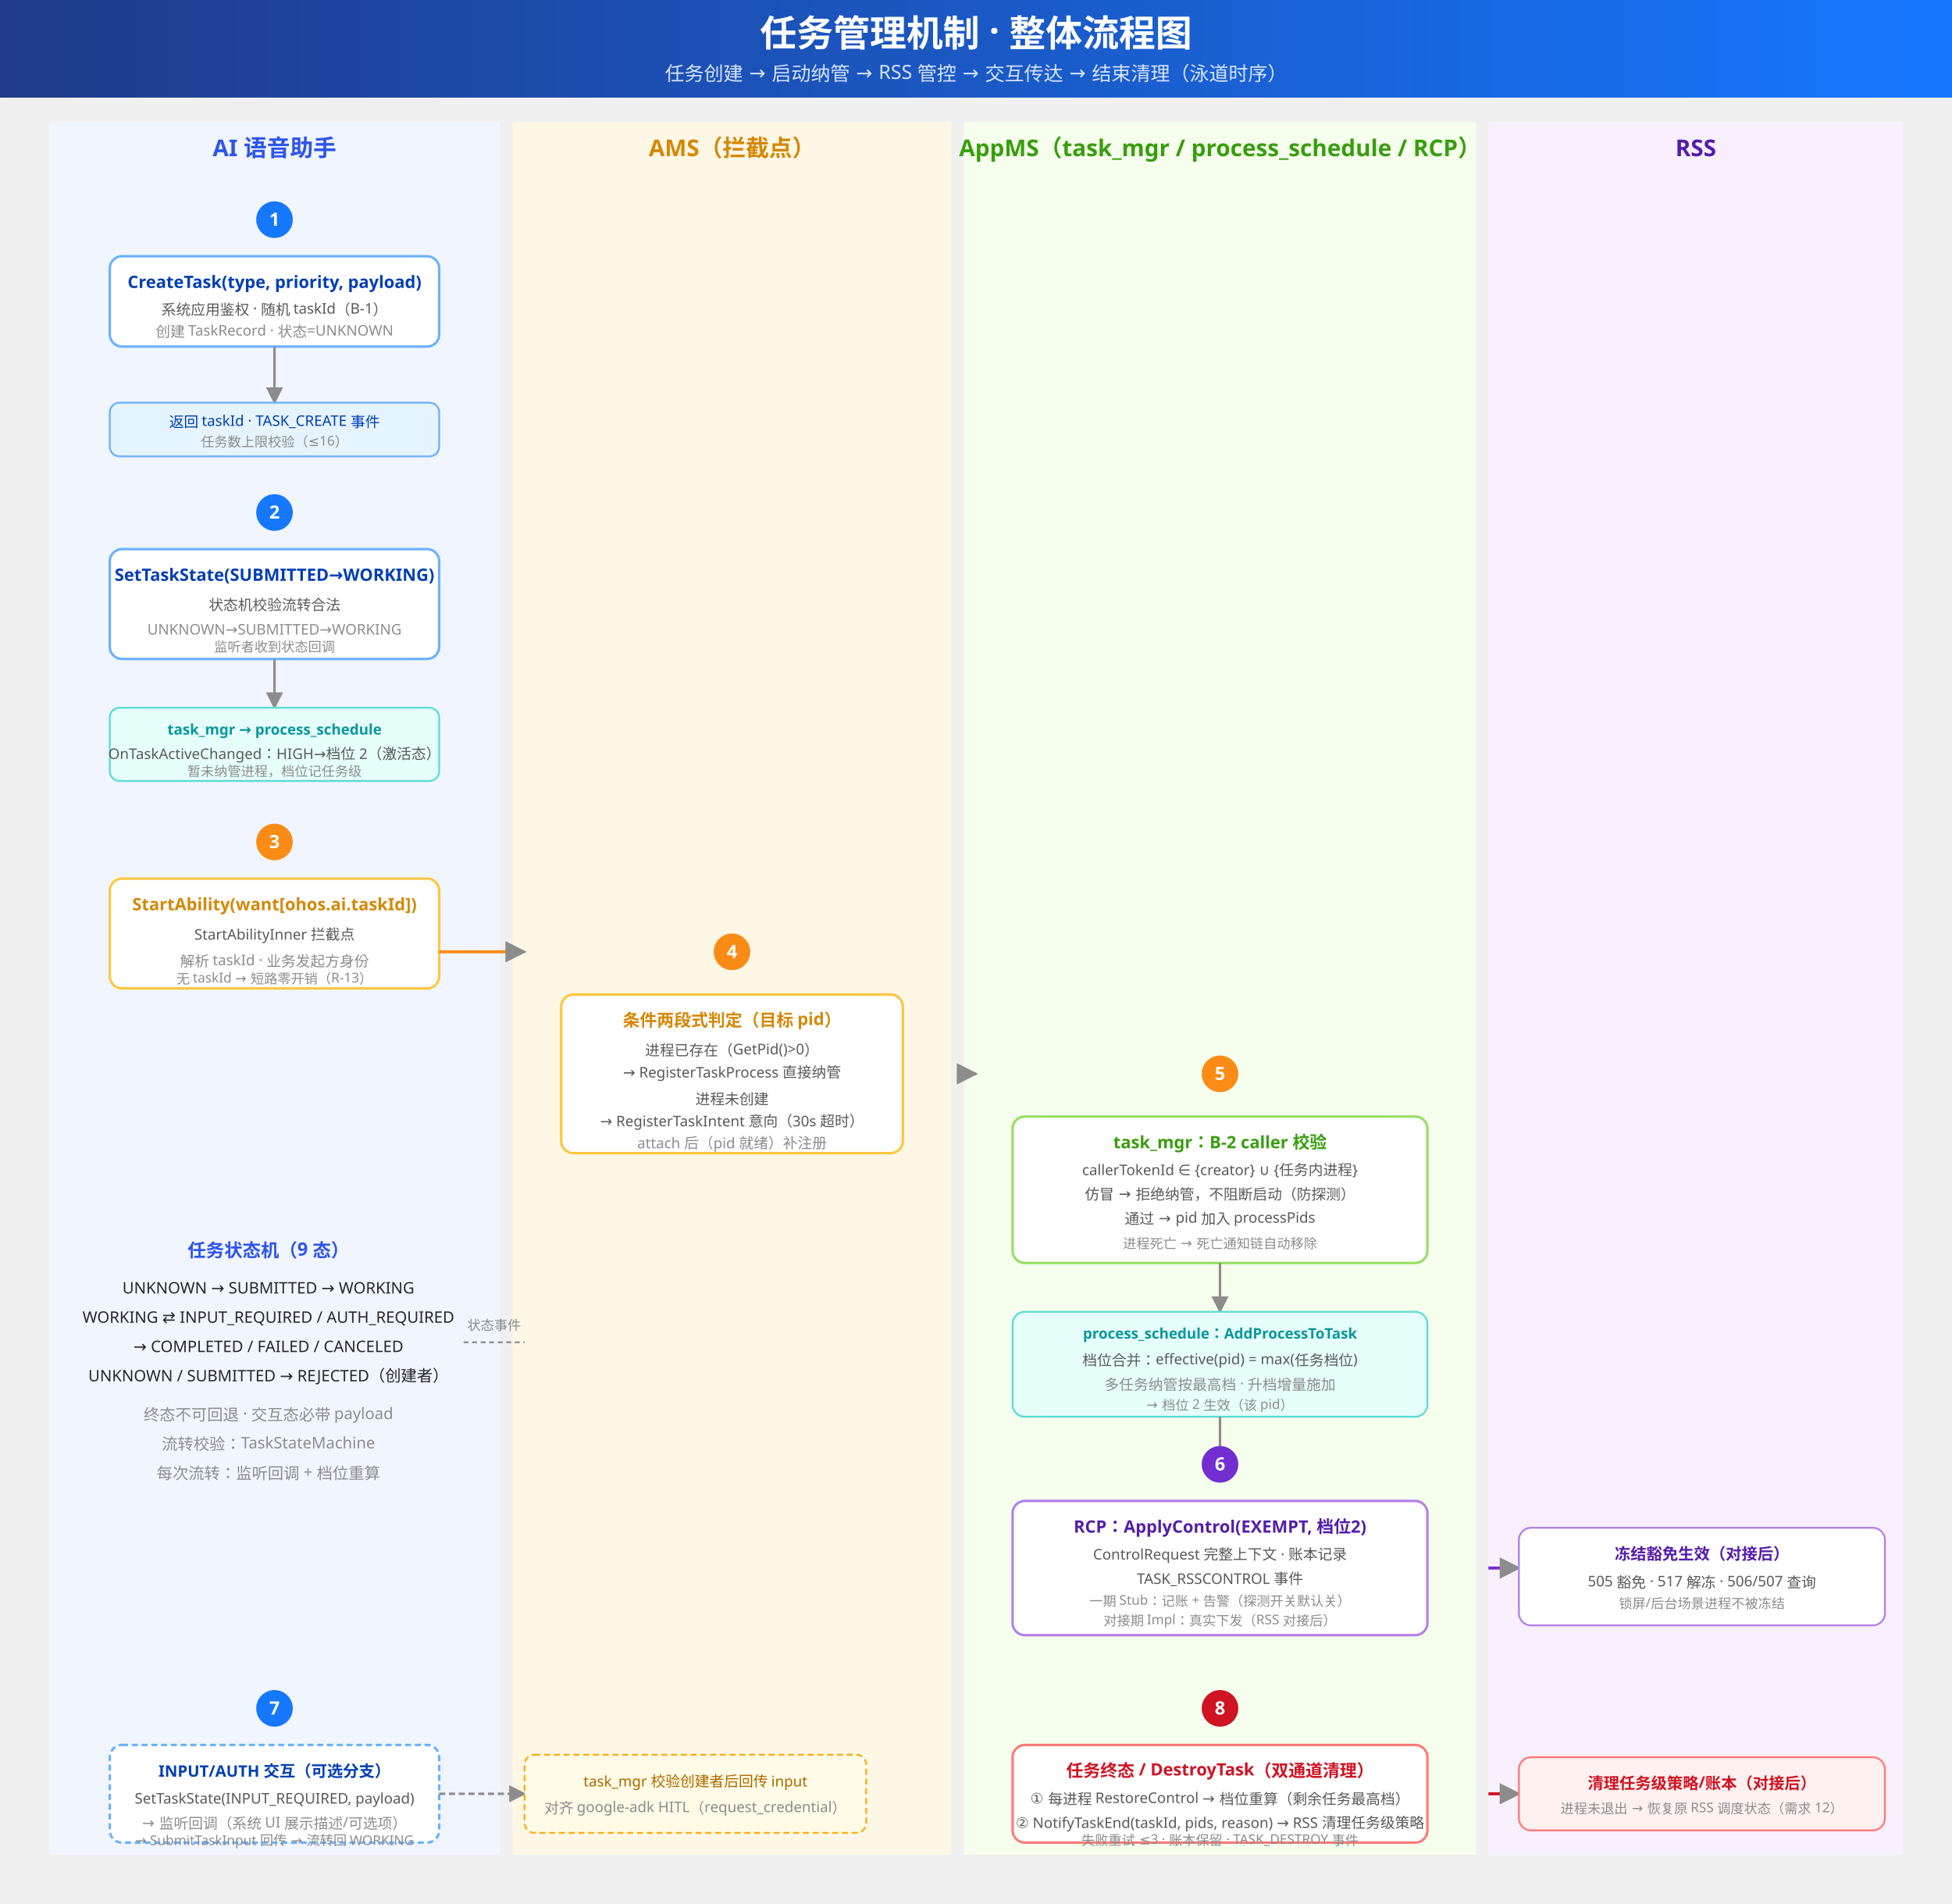
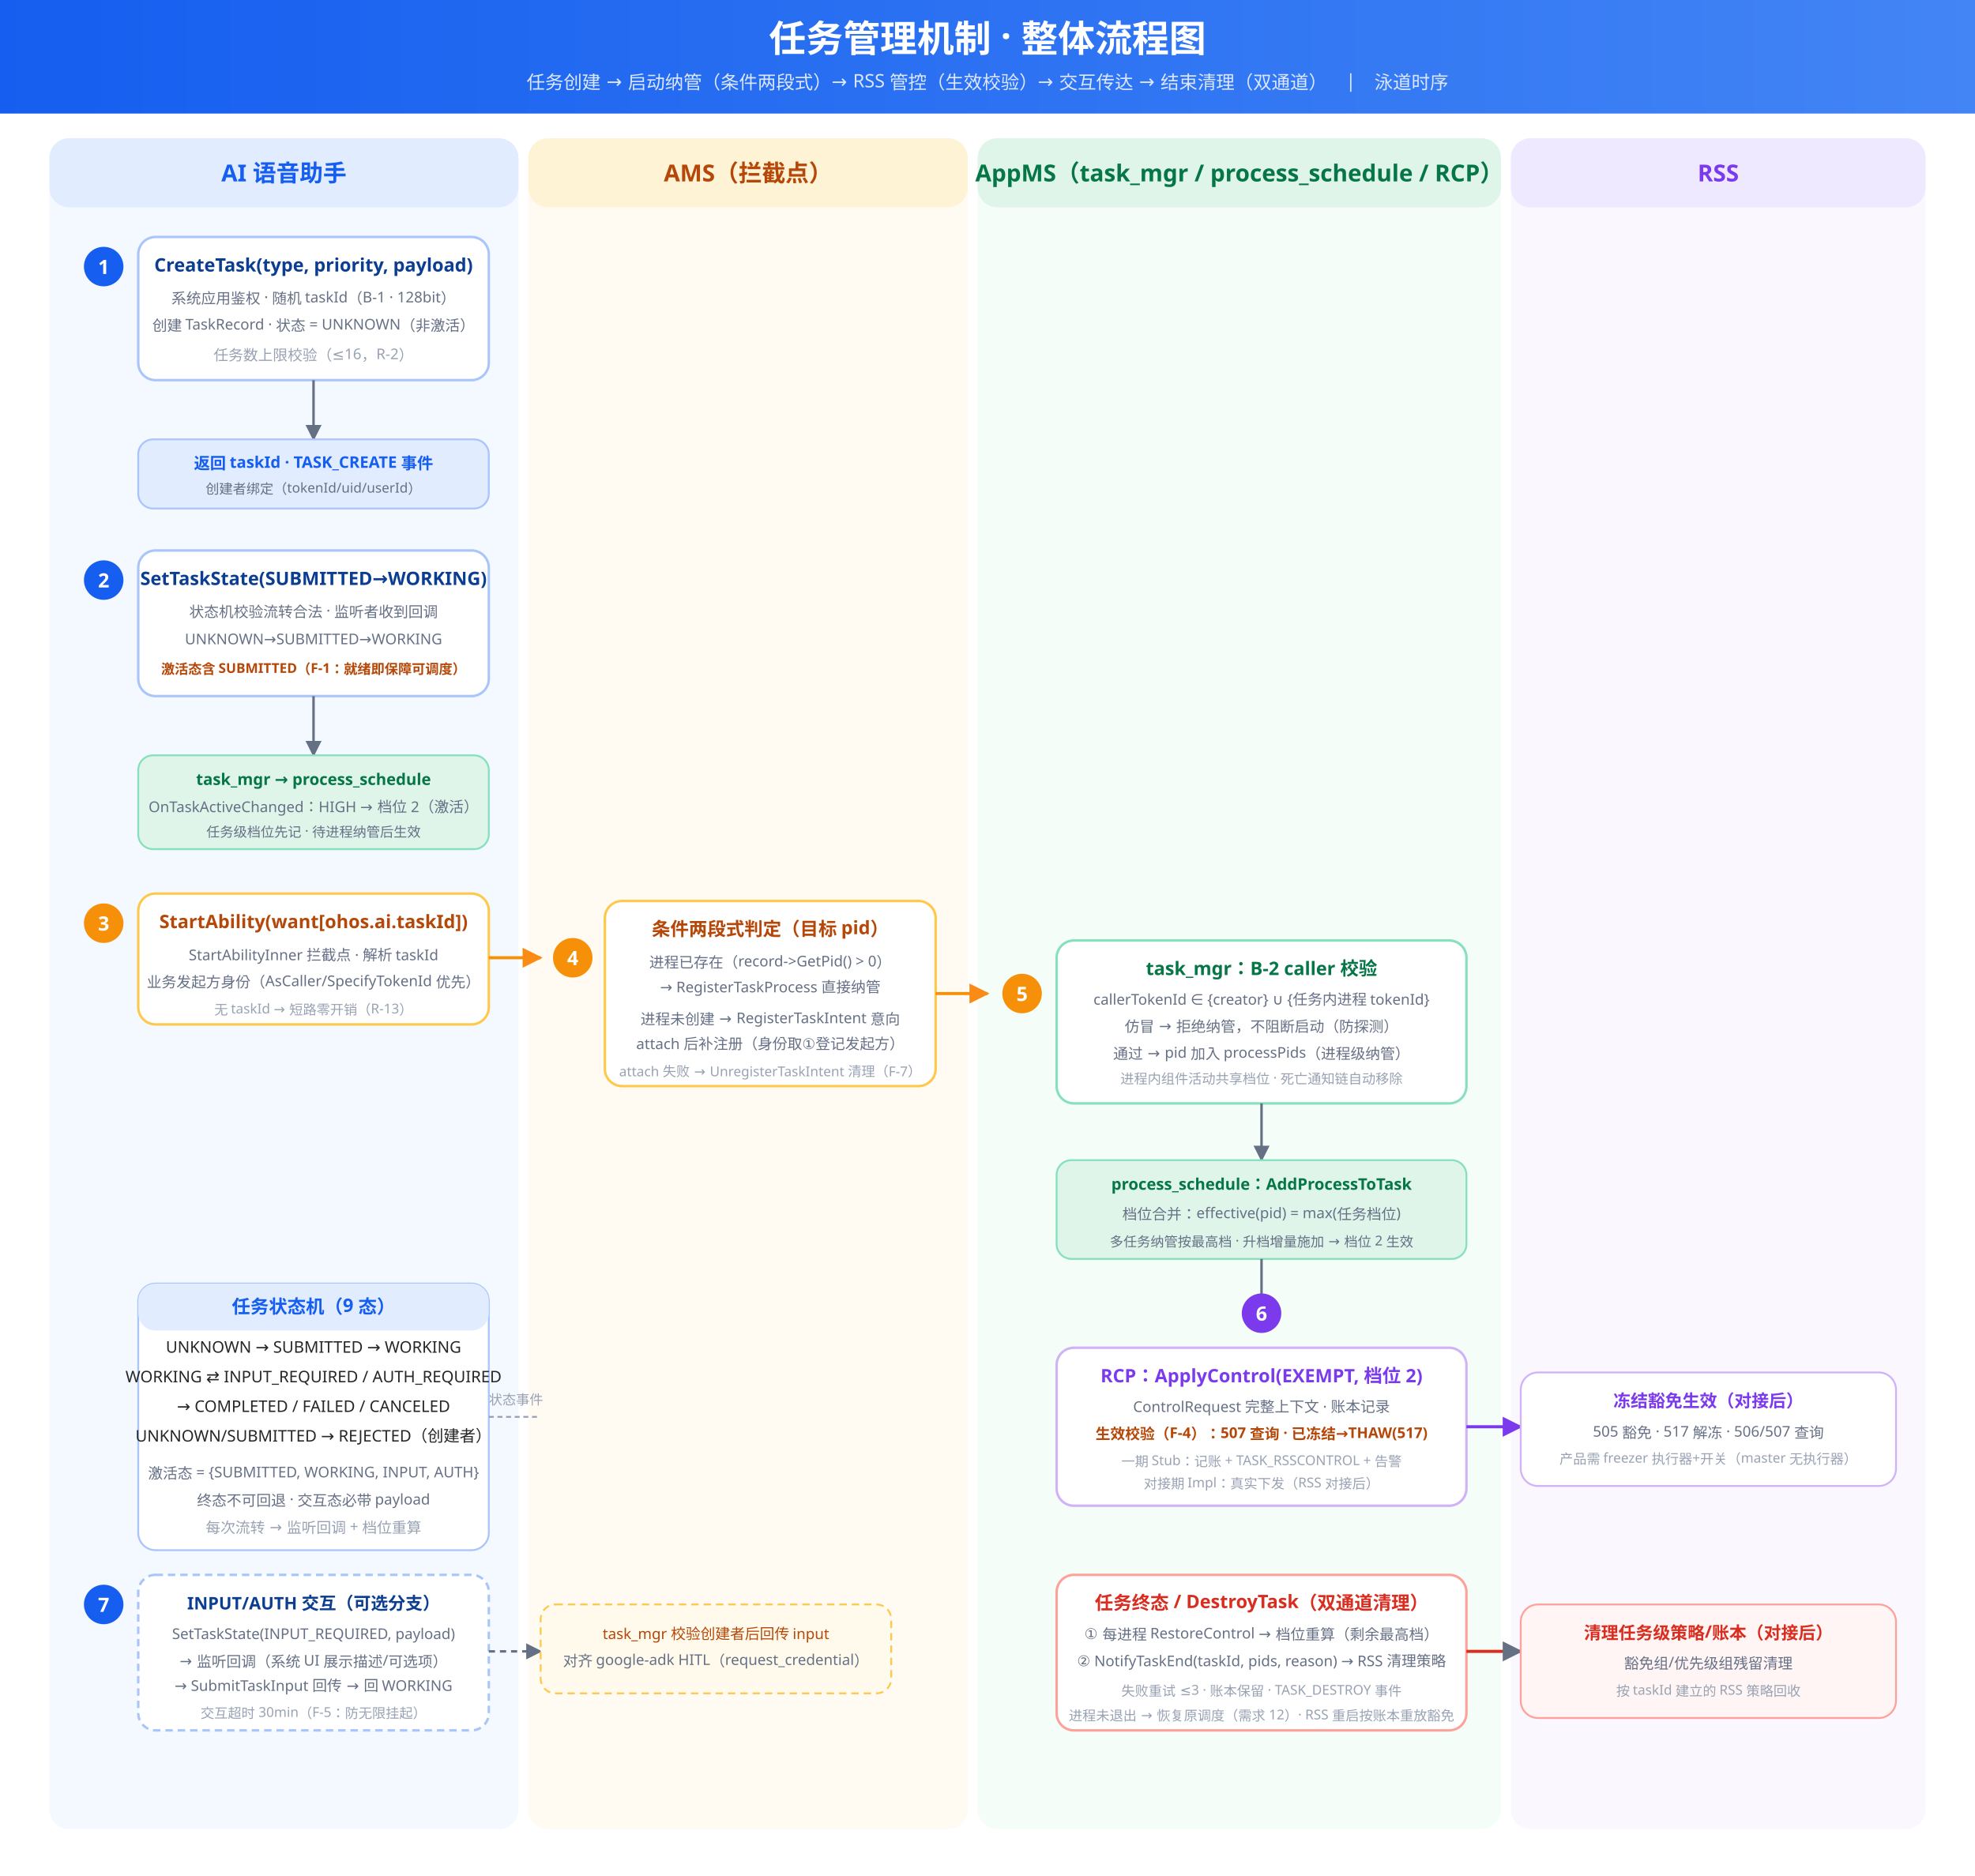
- <svg xmlns="http://www.w3.org/2000/svg" viewBox="0 0 1600 1560" font-family="'PingFang SC','Microsoft YaHei','Noto Sans SC',sans-serif">
+ <svg xmlns="http://www.w3.org/2000/svg" viewBox="0 0 1600 1520" font-family="'PingFang SC','Microsoft YaHei','Noto Sans SC',sans-serif">
  <defs>
-     <marker id="ar" viewBox="0 0 10 10" refX="9" refY="5" markerWidth="7" markerHeight="7" orient="auto-start-reverse">
-       <path d="M 0 0 L 10 5 L 0 10 z" fill="#8c8c8c" />
+     <marker id="ar" viewBox="0 0 10 10" refX="9" refY="5" markerWidth="6.5" markerHeight="6.5" orient="auto-start-reverse">
+       <path d="M0 0 L10 5 L0 10 z" fill="#667085" />
    </marker>
-     <marker id="arB" viewBox="0 0 10 10" refX="9" refY="5" markerWidth="7" markerHeight="7" orient="auto-start-reverse">
-       <path d="M 0 0 L 10 5 L 0 10 z" fill="#1677ff" />
+     <marker id="arB" viewBox="0 0 10 10" refX="9" refY="5" markerWidth="6.5" markerHeight="6.5" orient="auto-start-reverse">
+       <path d="M0 0 L10 5 L0 10 z" fill="#1677ff" />
+     </marker>
+     <marker id="arO" viewBox="0 0 10 10" refX="9" refY="5" markerWidth="6.5" markerHeight="6.5" orient="auto-start-reverse">
+       <path d="M0 0 L10 5 L0 10 z" fill="#fa8c16" />
+     </marker>
+     <marker id="arG" viewBox="0 0 10 10" refX="9" refY="5" markerWidth="6.5" markerHeight="6.5" orient="auto-start-reverse">
+       <path d="M0 0 L10 5 L0 10 z" fill="#12b76a" />
+     </marker>
+     <marker id="arP" viewBox="0 0 10 10" refX="9" refY="5" markerWidth="6.5" markerHeight="6.5" orient="auto-start-reverse">
+       <path d="M0 0 L10 5 L0 10 z" fill="#7c3aed" />
    </marker>
    <linearGradient id="hg" x1="0" y1="0" x2="1" y2="0">
-       <stop offset="0%" stop-color="#1f3a8a" />
-       <stop offset="100%" stop-color="#1677ff" />
+       <stop offset="0%" stop-color="#155eef" />
+       <stop offset="100%" stop-color="#4385f5" />
    </linearGradient>
  </defs>
-   <rect x="0" y="0" width="1600" height="80" fill="url(#hg)" />
-   <text x="800" y="38" font-size="30" font-weight="bold" fill="#fff" text-anchor="middle">任务管理机制 · 整体流程图</text>
-   <text x="800" y="66" font-size="16" fill="#d6e4ff" text-anchor="middle">任务创建 → 启动纳管 → RSS 管控 → 交互传达 → 结束清理（泳道时序）</text>
-   <rect x="40" y="100" width="370" height="1420" fill="#f0f5ff" />
-   <rect x="420" y="100" width="360" height="1420" fill="#fff7e6" />
-   <rect x="790" y="100" width="420" height="1420" fill="#f6ffed" />
-   <rect x="1220" y="100" width="340" height="1420" fill="#f9f0ff" />
-   <text x="225" y="128" font-size="19" font-weight="bold" fill="#2f54eb" text-anchor="middle">AI 语音助手</text>
-   <text x="600" y="128" font-size="19" font-weight="bold" fill="#d48806" text-anchor="middle">AMS（拦截点）</text>
-   <text x="1000" y="128" font-size="19" font-weight="bold" fill="#389e0d" text-anchor="middle">AppMS（task_mgr / process_schedule / RCP）</text>
-   <text x="1390" y="128" font-size="19" font-weight="bold" fill="#531dab" text-anchor="middle">RSS</text>
-   <circle cx="225" cy="180" r="15" fill="#1677ff" />
-   <text x="225" y="185" font-size="15" font-weight="bold" fill="#fff" text-anchor="middle">1</text>
-   <rect x="90" y="210" width="270" height="74" rx="10" fill="#fff" stroke="#69b1ff" stroke-width="2" />
-   <text x="225" y="236" font-size="14" font-weight="bold" fill="#003eb3" text-anchor="middle">CreateTask(type, priority, payload)</text>
-   <text x="225" y="258" font-size="12" fill="#595959" text-anchor="middle">系统应用鉴权 · 随机 taskId（B-1）</text>
-   <text x="225" y="276" font-size="12" fill="#8c8c8c" text-anchor="middle">创建 TaskRecord · 状态=UNKNOWN</text>
-   <line x1="225" y1="284" x2="225" y2="330" stroke="#8c8c8c" stroke-width="2" marker-end="url(#ar)" />
-   <rect x="90" y="330" width="270" height="44" rx="8" fill="#e6f4ff" stroke="#69b1ff" stroke-width="1.5" />
-   <text x="225" y="350" font-size="12" fill="#003eb3" text-anchor="middle">返回 taskId · TASK_CREATE 事件</text>
-   <text x="225" y="366" font-size="11" fill="#8c8c8c" text-anchor="middle">任务数上限校验（≤16）</text>
-   <circle cx="225" cy="420" r="15" fill="#1677ff" />
-   <text x="225" y="425" font-size="15" font-weight="bold" fill="#fff" text-anchor="middle">2</text>
-   <rect x="90" y="450" width="270" height="90" rx="10" fill="#fff" stroke="#69b1ff" stroke-width="2" />
-   <text x="225" y="476" font-size="14" font-weight="bold" fill="#003eb3" text-anchor="middle">SetTaskState(SUBMITTED→WORKING)</text>
-   <text x="225" y="500" font-size="12" fill="#595959" text-anchor="middle">状态机校验流转合法</text>
-   <text x="225" y="520" font-size="12" fill="#8c8c8c" text-anchor="middle">UNKNOWN→SUBMITTED→WORKING</text>
-   <text x="225" y="534" font-size="11" fill="#8c8c8c" text-anchor="middle">监听者收到状态回调</text>
-   <line x1="225" y1="540" x2="225" y2="580" stroke="#8c8c8c" stroke-width="2" marker-end="url(#ar)" />
-   <rect x="90" y="580" width="270" height="60" rx="8" fill="#e6fffb" stroke="#5cdbd3" stroke-width="1.5" />
-   <text x="225" y="602" font-size="12" font-weight="bold" fill="#08979c" text-anchor="middle">task_mgr → process_schedule</text>
-   <text x="225" y="622" font-size="12" fill="#595959" text-anchor="middle">OnTaskActiveChanged：HIGH→档位 2（激活态）</text>
-   <text x="225" y="636" font-size="11" fill="#8c8c8c" text-anchor="middle">暂未纳管进程，档位记任务级</text>
-   <circle cx="225" cy="690" r="15" fill="#fa8c16" />
-   <text x="225" y="695" font-size="15" font-weight="bold" fill="#fff" text-anchor="middle">3</text>
-   <rect x="90" y="720" width="270" height="90" rx="10" fill="#fff" stroke="#ffc53d" stroke-width="2" />
-   <text x="225" y="746" font-size="14" font-weight="bold" fill="#d48806" text-anchor="middle">StartAbility(want[ohos.ai.taskId])</text>
-   <text x="225" y="770" font-size="12" fill="#595959" text-anchor="middle">StartAbilityInner 拦截点</text>
-   <text x="225" y="792" font-size="12" fill="#8c8c8c" text-anchor="middle">解析 taskId · 业务发起方身份</text>
-   <text x="225" y="806" font-size="11" fill="#8c8c8c" text-anchor="middle">无 taskId → 短路零开销（R-13）</text>
-   <line x1="360" y1="780" x2="430" y2="780" stroke="#fa8c16" stroke-width="2.5" marker-end="url(#ar)" />
-   <circle cx="600" cy="780" r="15" fill="#fa8c16" />
-   <text x="600" y="785" font-size="15" font-weight="bold" fill="#fff" text-anchor="middle">4</text>
-   <rect x="460" y="815" width="280" height="130" rx="10" fill="#fff" stroke="#ffc53d" stroke-width="2" />
-   <text x="600" y="841" font-size="14" font-weight="bold" fill="#d48806" text-anchor="middle">条件两段式判定（目标 pid）</text>
-   <text x="600" y="865" font-size="12" fill="#595959" text-anchor="middle">进程已存在（GetPid()&gt;0）</text>
-   <text x="600" y="883" font-size="12" fill="#595959" text-anchor="middle">→ RegisterTaskProcess 直接纳管</text>
-   <text x="600" y="905" font-size="12" fill="#595959" text-anchor="middle">进程未创建</text>
-   <text x="600" y="923" font-size="12" fill="#595959" text-anchor="middle">→ RegisterTaskIntent 意向（30s 超时）</text>
-   <text x="600" y="941" font-size="12" fill="#8c8c8c" text-anchor="middle">attach 后（pid 就绪）补注册</text>
-   <line x1="790" y1="880" x2="800" y2="880" stroke="#fa8c16" stroke-width="2.5" marker-end="url(#ar)" />
-   <circle cx="1000" cy="880" r="15" fill="#fa8c16" />
-   <text x="1000" y="885" font-size="15" font-weight="bold" fill="#fff" text-anchor="middle">5</text>
-   <rect x="830" y="915" width="340" height="120" rx="10" fill="#fff" stroke="#95de64" stroke-width="2" />
-   <text x="1000" y="941" font-size="14" font-weight="bold" fill="#389e0d" text-anchor="middle">task_mgr：B-2 caller 校验</text>
-   <text x="1000" y="963" font-size="12" fill="#595959" text-anchor="middle">callerTokenId ∈ {creator} ∪ {任务内进程}</text>
-   <text x="1000" y="983" font-size="12" fill="#595959" text-anchor="middle">仿冒 → 拒绝纳管，不阻断启动（防探测）</text>
-   <text x="1000" y="1003" font-size="12" fill="#595959" text-anchor="middle">通过 → pid 加入 processPids</text>
-   <text x="1000" y="1023" font-size="11" fill="#8c8c8c" text-anchor="middle">进程死亡 → 死亡通知链自动移除</text>
-   <line x1="1000" y1="1035" x2="1000" y2="1075" stroke="#8c8c8c" stroke-width="2" marker-end="url(#ar)" />
-   <rect x="830" y="1075" width="340" height="86" rx="10" fill="#e6fffb" stroke="#5cdbd3" stroke-width="1.5" />
-   <text x="1000" y="1097" font-size="12" font-weight="bold" fill="#08979c" text-anchor="middle">process_schedule：AddProcessToTask</text>
-   <text x="1000" y="1119" font-size="12" fill="#595959" text-anchor="middle">档位合并：effective(pid) = max(任务档位)</text>
-   <text x="1000" y="1139" font-size="12" fill="#8c8c8c" text-anchor="middle">多任务纳管按最高档 · 升档增量施加</text>
-   <text x="1000" y="1155" font-size="11" fill="#8c8c8c" text-anchor="middle">→ 档位 2 生效（该 pid）</text>
-   <line x1="1000" y1="1161" x2="1000" y2="1200" stroke="#8c8c8c" stroke-width="2" marker-end="url(#ar)" />
-   <circle cx="1000" cy="1200" r="15" fill="#722ed1" />
-   <text x="1000" y="1205" font-size="15" font-weight="bold" fill="#fff" text-anchor="middle">6</text>
-   <rect x="830" y="1230" width="340" height="110" rx="10" fill="#fff" stroke="#b37feb" stroke-width="2" />
-   <text x="1000" y="1256" font-size="14" font-weight="bold" fill="#531dab" text-anchor="middle">RCP：ApplyControl(EXEMPT, 档位2)</text>
-   <text x="1000" y="1278" font-size="12" fill="#595959" text-anchor="middle">ControlRequest 完整上下文 · 账本记录</text>
-   <text x="1000" y="1298" font-size="12" fill="#595959" text-anchor="middle">TASK_RSSCONTROL 事件</text>
-   <text x="1000" y="1316" font-size="11" fill="#8c8c8c" text-anchor="middle">一期 Stub：记账 + 告警（探测开关默认关）</text>
-   <text x="1000" y="1332" font-size="11" fill="#8c8c8c" text-anchor="middle">对接期 Impl：真实下发（RSS 对接后）</text>
-   <line x1="1220" y1="1285" x2="1245" y2="1285" stroke="#722ed1" stroke-width="2.5" marker-end="url(#ar)" />
-   <rect x="1245" y="1252" width="300" height="80" rx="10" fill="#fff" stroke="#b37feb" stroke-width="1.5" />
-   <text x="1395" y="1278" font-size="13" font-weight="bold" fill="#531dab" text-anchor="middle">冻结豁免生效（对接后）</text>
-   <text x="1395" y="1300" font-size="12" fill="#595959" text-anchor="middle">505 豁免 · 517 解冻 · 506/507 查询</text>
-   <text x="1395" y="1318" font-size="11" fill="#8c8c8c" text-anchor="middle">锁屏/后台场景进程不被冻结</text>
-   <circle cx="225" cy="1400" r="15" fill="#1677ff" />
-   <text x="225" y="1405" font-size="15" font-weight="bold" fill="#fff" text-anchor="middle">7</text>
-   <rect x="90" y="1430" width="270" height="80" rx="10" fill="#fff" stroke="#69b1ff" stroke-width="2" stroke-dasharray="5 3" />
-   <text x="225" y="1456" font-size="13" font-weight="bold" fill="#003eb3" text-anchor="middle">INPUT/AUTH 交互（可选分支）</text>
-   <text x="225" y="1478" font-size="12" fill="#595959" text-anchor="middle">SetTaskState(INPUT_REQUIRED, payload)</text>
-   <text x="225" y="1498" font-size="12" fill="#8c8c8c" text-anchor="middle">→ 监听回调（系统 UI 展示描述/可选项）</text>
-   <text x="225" y="1512" font-size="11" fill="#8c8c8c" text-anchor="middle">→ SubmitTaskInput 回传 → 流转回 WORKING</text>
-   <line x1="360" y1="1470" x2="430" y2="1470" stroke="#8c8c8c" stroke-width="2" stroke-dasharray="5 3" marker-end="url(#ar)" />
-   <rect x="430" y="1438" width="280" height="64" rx="8" fill="#fffbe6" stroke="#faad14" stroke-width="1.5" stroke-dasharray="5 3" />
-   <text x="570" y="1464" font-size="12" fill="#ad6800" text-anchor="middle">task_mgr 校验创建者后回传 input</text>
-   <text x="570" y="1486" font-size="12" fill="#8c8c8c" text-anchor="middle">对齐 google-adk HITL（request_credential）</text>
-   <circle cx="1000" cy="1400" r="15" fill="#cf1322" />
-   <text x="1000" y="1405" font-size="15" font-weight="bold" fill="#fff" text-anchor="middle">8</text>
-   <rect x="830" y="1430" width="340" height="80" rx="10" fill="#fff" stroke="#ff7875" stroke-width="2" />
-   <text x="1000" y="1456" font-size="14" font-weight="bold" fill="#cf1322" text-anchor="middle">任务终态 / DestroyTask（双通道清理）</text>
-   <text x="1000" y="1478" font-size="12" fill="#595959" text-anchor="middle">① 每进程 RestoreControl → 档位重算（剩余任务最高档）</text>
-   <text x="1000" y="1498" font-size="12" fill="#595959" text-anchor="middle">② NotifyTaskEnd(taskId, pids, reason) → RSS 清理任务级策略</text>
-   <text x="1000" y="1512" font-size="11" fill="#8c8c8c" text-anchor="middle">失败重试 ≤3 · 账本保留 · TASK_DESTROY 事件</text>
-   <line x1="1220" y1="1470" x2="1245" y2="1470" stroke="#cf1322" stroke-width="2.5" marker-end="url(#ar)" />
-   <rect x="1245" y="1440" width="300" height="60" rx="10" fill="#fff1f0" stroke="#ff7875" stroke-width="1.5" />
-   <text x="1395" y="1466" font-size="13" font-weight="bold" fill="#cf1322" text-anchor="middle">清理任务级策略/账本（对接后）</text>
-   <text x="1395" y="1486" font-size="11" fill="#8c8c8c" text-anchor="middle">进程未退出 → 恢复原 RSS 调度状态（需求 12）</text>
-   <rect x="60" y="1000" width="320" height="240" rx="10" fill="#f0f5ff" />
-   <text x="220" y="1030" font-size="15" font-weight="bold" fill="#2f54eb" text-anchor="middle">任务状态机（9 态）</text>
-   <text x="220" y="1060" font-size="13" fill="#262626" text-anchor="middle">UNKNOWN → SUBMITTED → WORKING</text>
-   <text x="220" y="1084" font-size="13" fill="#262626" text-anchor="middle">WORKING ⇄ INPUT_REQUIRED / AUTH_REQUIRED</text>
-   <text x="220" y="1108" font-size="13" fill="#262626" text-anchor="middle">→ COMPLETED / FAILED / CANCELED</text>
-   <text x="220" y="1132" font-size="13" fill="#262626" text-anchor="middle">UNKNOWN / SUBMITTED → REJECTED（创建者）</text>
-   <text x="220" y="1164" font-size="13" fill="#8c8c8c" text-anchor="middle">终态不可回退 · 交互态必带 payload</text>
-   <text x="220" y="1188" font-size="13" fill="#8c8c8c" text-anchor="middle">流转校验：TaskStateMachine</text>
-   <text x="220" y="1212" font-size="13" fill="#8c8c8c" text-anchor="middle">每次流转：监听回调 + 档位重算</text>
-   <line x1="380" y1="1100" x2="430" y2="1100" stroke="#8c8c8c" stroke-width="1.5" stroke-dasharray="4 3" />
-   <text x="405" y="1090" font-size="11" fill="#8c8c8c" text-anchor="middle">状态事件</text>
+   <rect x="0" y="0" width="1600" height="1520" fill="#ffffff" />
+   <rect x="0" y="0" width="1600" height="92" fill="url(#hg)" />
+   <text x="800" y="42" font-size="30" font-weight="700" fill="#ffffff" text-anchor="middle">任务管理机制 · 整体流程图</text>
+   <text x="800" y="72" font-size="15" fill="#dbe7fe" text-anchor="middle">任务创建 → 启动纳管（条件两段式）→ RSS 管控（生效校验）→ 交互传达 → 结束清理（双通道）　|　泳道时序</text>
+   <rect x="40" y="112" width="380" height="1370" rx="16" fill="#f4f8ff" />
+   <rect x="428" y="112" width="356" height="1370" rx="16" fill="#fffbf2" />
+   <rect x="792" y="112" width="424" height="1370" rx="16" fill="#f4fdf7" />
+   <rect x="1224" y="112" width="336" height="1370" rx="16" fill="#faf7ff" />
+   <rect x="40" y="112" width="380" height="56" rx="16" fill="#e1ecff" />
+   <rect x="428" y="112" width="356" height="56" rx="16" fill="#fff3d6" />
+   <rect x="792" y="112" width="424" height="56" rx="16" fill="#dff5ea" />
+   <rect x="1224" y="112" width="336" height="56" rx="16" fill="#efe9ff" />
+   <text x="230" y="147" font-size="19" font-weight="700" fill="#155eef" text-anchor="middle">AI 语音助手</text>
+   <text x="606" y="147" font-size="19" font-weight="700" fill="#b54708" text-anchor="middle">AMS（拦截点）</text>
+   <text x="1004" y="147" font-size="19" font-weight="700" fill="#067647" text-anchor="middle">AppMS（task_mgr / process_schedule / RCP）</text>
+   <text x="1392" y="147" font-size="19" font-weight="700" fill="#7c3aed" text-anchor="middle">RSS</text>
+   <circle cx="84" cy="216" r="16" fill="#155eef" />
+   <text x="84" y="222" font-size="16" font-weight="700" fill="#fff" text-anchor="middle">1</text>
+   <rect x="112" y="192" width="284" height="116" rx="14" fill="#ffffff" stroke="#a9c5f9" stroke-width="2" />
+   <text x="254" y="220" font-size="15" font-weight="700" fill="#0b3d91" text-anchor="middle">CreateTask(type, priority, payload)</text>
+   <text x="254" y="246" font-size="12" fill="#667085" text-anchor="middle">系统应用鉴权 · 随机 taskId（B-1 · 128bit）</text>
+   <text x="254" y="268" font-size="12" fill="#667085" text-anchor="middle">创建 TaskRecord · 状态 = UNKNOWN（非激活）</text>
+   <text x="254" y="292" font-size="12" fill="#98a2b3" text-anchor="middle">任务数上限校验（≤16，R-2）</text>
+   <path d="M 254 308 L 254 356" stroke="#667085" stroke-width="2" marker-end="url(#ar)" />
+   <rect x="112" y="356" width="284" height="56" rx="12" fill="#e1ecff" stroke="#a9c5f9" stroke-width="1.5" />
+   <text x="254" y="380" font-size="13" font-weight="600" fill="#155eef" text-anchor="middle">返回 taskId · TASK_CREATE 事件</text>
+   <text x="254" y="400" font-size="11" fill="#667085" text-anchor="middle">创建者绑定（tokenId/uid/userId）</text>
+   <circle cx="84" cy="470" r="16" fill="#155eef" />
+   <text x="84" y="476" font-size="16" font-weight="700" fill="#fff" text-anchor="middle">2</text>
+   <rect x="112" y="446" width="284" height="118" rx="14" fill="#ffffff" stroke="#a9c5f9" stroke-width="2" />
+   <text x="254" y="474" font-size="15" font-weight="700" fill="#0b3d91" text-anchor="middle">SetTaskState(SUBMITTED→WORKING)</text>
+   <text x="254" y="500" font-size="12" fill="#667085" text-anchor="middle">状态机校验流转合法 · 监听者收到回调</text>
+   <text x="254" y="522" font-size="12" fill="#667085" text-anchor="middle">UNKNOWN→SUBMITTED→WORKING</text>
+   <text x="254" y="546" font-size="11" font-weight="600" fill="#b54708" text-anchor="middle">激活态含 SUBMITTED（F-1：就绪即保障可调度）</text>
+   <path d="M 254 564 L 254 612" stroke="#667085" stroke-width="2" marker-end="url(#ar)" />
+   <rect x="112" y="612" width="284" height="76" rx="12" fill="#dff5ea" stroke="#86e0bd" stroke-width="1.5" />
+   <text x="254" y="636" font-size="13" font-weight="700" fill="#067647" text-anchor="middle">task_mgr → process_schedule</text>
+   <text x="254" y="658" font-size="12" fill="#667085" text-anchor="middle">OnTaskActiveChanged：HIGH → 档位 2（激活）</text>
+   <text x="254" y="678" font-size="11" fill="#667085" text-anchor="middle">任务级档位先记 · 待进程纳管后生效</text>
+   <circle cx="84" cy="748" r="16" fill="#f79009" />
+   <text x="84" y="754" font-size="16" font-weight="700" fill="#fff" text-anchor="middle">3</text>
+   <rect x="112" y="724" width="284" height="106" rx="14" fill="#ffffff" stroke="#fec84b" stroke-width="2" />
+   <text x="254" y="752" font-size="15" font-weight="700" fill="#b54708" text-anchor="middle">StartAbility(want[ohos.ai.taskId])</text>
+   <text x="254" y="778" font-size="12" fill="#667085" text-anchor="middle">StartAbilityInner 拦截点 · 解析 taskId</text>
+   <text x="254" y="800" font-size="12" fill="#667085" text-anchor="middle">业务发起方身份（AsCaller/SpecifyTokenId 优先）</text>
+   <text x="254" y="822" font-size="11" fill="#98a2b3" text-anchor="middle">无 taskId → 短路零开销（R-13）</text>
+   <path d="M 396 776 L 438 776" stroke="#f79009" stroke-width="2.5" marker-end="url(#arO)" />
+   <circle cx="464" cy="776" r="16" fill="#f79009" />
+   <text x="464" y="782" font-size="16" font-weight="700" fill="#fff" text-anchor="middle">4</text>
+   <rect x="490" y="730" width="268" height="150" rx="14" fill="#ffffff" stroke="#fec84b" stroke-width="2" />
+   <text x="624" y="758" font-size="15" font-weight="700" fill="#b54708" text-anchor="middle">条件两段式判定（目标 pid）</text>
+   <text x="624" y="784" font-size="12" fill="#667085" text-anchor="middle">进程已存在（record-&gt;GetPid() &gt; 0）</text>
+   <text x="624" y="804" font-size="12" fill="#667085" text-anchor="middle">→ RegisterTaskProcess 直接纳管</text>
+   <text x="624" y="830" font-size="12" fill="#667085" text-anchor="middle">进程未创建 → RegisterTaskIntent 意向</text>
+   <text x="624" y="850" font-size="12" fill="#667085" text-anchor="middle">attach 后补注册（身份取①登记发起方）</text>
+   <text x="624" y="872" font-size="11" fill="#98a2b3" text-anchor="middle">attach 失败 → UnregisterTaskIntent 清理（F-7）</text>
+   <path d="M 758 805 L 800 805" stroke="#f79009" stroke-width="2.5" marker-end="url(#arO)" />
+   <circle cx="828" cy="805" r="16" fill="#f79009" />
+   <text x="828" y="811" font-size="16" font-weight="700" fill="#fff" text-anchor="middle">5</text>
+   <rect x="856" y="762" width="332" height="132" rx="14" fill="#ffffff" stroke="#86e0bd" stroke-width="2" />
+   <text x="1022" y="790" font-size="15" font-weight="700" fill="#067647" text-anchor="middle">task_mgr：B-2 caller 校验</text>
+   <text x="1022" y="814" font-size="12" fill="#667085" text-anchor="middle">callerTokenId ∈ {creator} ∪ {任务内进程 tokenId}</text>
+   <text x="1022" y="836" font-size="12" fill="#667085" text-anchor="middle">仿冒 → 拒绝纳管，不阻断启动（防探测）</text>
+   <text x="1022" y="858" font-size="12" fill="#667085" text-anchor="middle">通过 → pid 加入 processPids（进程级纳管）</text>
+   <text x="1022" y="878" font-size="11" fill="#98a2b3" text-anchor="middle">进程内组件活动共享档位 · 死亡通知链自动移除</text>
+   <path d="M 1022 894 L 1022 940" stroke="#667085" stroke-width="2" marker-end="url(#ar)" />
+   <rect x="856" y="940" width="332" height="80" rx="12" fill="#dff5ea" stroke="#86e0bd" stroke-width="1.5" />
+   <text x="1022" y="964" font-size="13" font-weight="700" fill="#067647" text-anchor="middle">process_schedule：AddProcessToTask</text>
+   <text x="1022" y="988" font-size="12" fill="#667085" text-anchor="middle">档位合并：effective(pid) = max(任务档位)</text>
+   <text x="1022" y="1010" font-size="11" fill="#667085" text-anchor="middle">多任务纳管按最高档 · 升档增量施加 → 档位 2 生效</text>
+   <path d="M 1022 1020 L 1022 1064" stroke="#667085" stroke-width="2" marker-end="url(#ar)" />
+   <circle cx="1022" cy="1064" r="16" fill="#7c3aed" />
+   <text x="1022" y="1070" font-size="16" font-weight="700" fill="#fff" text-anchor="middle">6</text>
+   <rect x="856" y="1092" width="332" height="128" rx="14" fill="#ffffff" stroke="#d0b3f7" stroke-width="2" />
+   <text x="1022" y="1120" font-size="15" font-weight="700" fill="#7c3aed" text-anchor="middle">RCP：ApplyControl(EXEMPT, 档位 2)</text>
+   <text x="1022" y="1144" font-size="12" fill="#667085" text-anchor="middle">ControlRequest 完整上下文 · 账本记录</text>
+   <text x="1022" y="1166" font-size="12" font-weight="600" fill="#b54708" text-anchor="middle">生效校验（F-4）：507 查询 · 已冻结→THAW(517)</text>
+   <text x="1022" y="1188" font-size="11" fill="#98a2b3" text-anchor="middle">一期 Stub：记账 + TASK_RSSCONTROL + 告警</text>
+   <text x="1022" y="1206" font-size="11" fill="#98a2b3" text-anchor="middle">对接期 Impl：真实下发（RSS 对接后）</text>
+   <path d="M 1188 1156 L 1232 1156" stroke="#7c3aed" stroke-width="2.5" marker-end="url(#arP)" />
+   <rect x="1232" y="1112" width="304" height="92" rx="14" fill="#ffffff" stroke="#d0b3f7" stroke-width="1.5" />
+   <text x="1384" y="1140" font-size="14" font-weight="700" fill="#7c3aed" text-anchor="middle">冻结豁免生效（对接后）</text>
+   <text x="1384" y="1164" font-size="12" fill="#667085" text-anchor="middle">505 豁免 · 517 解冻 · 506/507 查询</text>
+   <text x="1384" y="1186" font-size="11" fill="#98a2b3" text-anchor="middle">产品需 freezer 执行器+开关（master 无执行器）</text>
+   <circle cx="84" cy="1300" r="16" fill="#155eef" />
+   <text x="84" y="1306" font-size="16" font-weight="700" fill="#fff" text-anchor="middle">7</text>
+   <rect x="112" y="1276" width="284" height="126" rx="14" fill="#ffffff" stroke="#a9c5f9" stroke-width="2" stroke-dasharray="6 4" />
+   <text x="254" y="1304" font-size="14" font-weight="700" fill="#0b3d91" text-anchor="middle">INPUT/AUTH 交互（可选分支）</text>
+   <text x="254" y="1328" font-size="12" fill="#667085" text-anchor="middle">SetTaskState(INPUT_REQUIRED, payload)</text>
+   <text x="254" y="1350" font-size="12" fill="#667085" text-anchor="middle">→ 监听回调（系统 UI 展示描述/可选项）</text>
+   <text x="254" y="1370" font-size="12" fill="#667085" text-anchor="middle">→ SubmitTaskInput 回传 → 回 WORKING</text>
+   <text x="254" y="1392" font-size="11" fill="#98a2b3" text-anchor="middle">交互超时 30min（F-5：防无限挂起）</text>
+   <path d="M 396 1338 L 438 1338" stroke="#667085" stroke-width="2" stroke-dasharray="5 4" marker-end="url(#ar)" />
+   <rect x="438" y="1300" width="284" height="72" rx="12" fill="#fffaeb" stroke="#fec84b" stroke-width="1.5" stroke-dasharray="6 4" />
+   <text x="580" y="1328" font-size="12" fill="#b54708" text-anchor="middle">task_mgr 校验创建者后回传 input</text>
+   <text x="580" y="1350" font-size="12" fill="#667085" text-anchor="middle">对齐 google-adk HITL（request_credential）</text>
+   <circle cx="1022" cy="1300" r="16" fill="#d92d20" />
+   <text x="1022" y="1306" font-size="16" font-weight="700" fill="#fff" text-anchor="middle">8</text>
+   <rect x="856" y="1276" width="332" height="126" rx="14" fill="#ffffff" stroke="#fda29b" stroke-width="2" />
+   <text x="1022" y="1304" font-size="15" font-weight="700" fill="#d92d20" text-anchor="middle">任务终态 / DestroyTask（双通道清理）</text>
+   <text x="1022" y="1328" font-size="12" fill="#667085" text-anchor="middle">① 每进程 RestoreControl → 档位重算（剩余最高档）</text>
+   <text x="1022" y="1350" font-size="12" fill="#667085" text-anchor="middle">② NotifyTaskEnd(taskId, pids, reason) → RSS 清理策略</text>
+   <text x="1022" y="1374" font-size="11" fill="#98a2b3" text-anchor="middle">失败重试 ≤3 · 账本保留 · TASK_DESTROY 事件</text>
+   <text x="1022" y="1394" font-size="11" fill="#98a2b3" text-anchor="middle">进程未退出 → 恢复原调度（需求 12）· RSS 重启按账本重放豁免</text>
+   <path d="M 1188 1338 L 1232 1338" stroke="#d92d20" stroke-width="2.5" marker-end="url(#ar)" />
+   <rect x="1232" y="1300" width="304" height="92" rx="14" fill="#fff5f4" stroke="#fda29b" stroke-width="1.5" />
+   <text x="1384" y="1328" font-size="14" font-weight="700" fill="#d92d20" text-anchor="middle">清理任务级策略/账本（对接后）</text>
+   <text x="1384" y="1352" font-size="12" fill="#667085" text-anchor="middle">豁免组/优先级组残留清理</text>
+   <text x="1384" y="1374" font-size="11" fill="#98a2b3" text-anchor="middle">按 taskId 建立的 RSS 策略回收</text>
+   <rect x="112" y="1040" width="284" height="216" rx="14" fill="#ffffff" stroke="#a9c5f9" stroke-width="1.5" />
+   <rect x="112" y="1040" width="284" height="38" rx="14" fill="#e1ecff" />
+   <text x="254" y="1064" font-size="15" font-weight="700" fill="#155eef" text-anchor="middle">任务状态机（9 态）</text>
+   <text x="254" y="1096" font-size="13" fill="#262626" text-anchor="middle">UNKNOWN → SUBMITTED → WORKING</text>
+   <text x="254" y="1120" font-size="13" fill="#262626" text-anchor="middle">WORKING ⇄ INPUT_REQUIRED / AUTH_REQUIRED</text>
+   <text x="254" y="1144" font-size="13" fill="#262626" text-anchor="middle">→ COMPLETED / FAILED / CANCELED</text>
+   <text x="254" y="1168" font-size="13" fill="#262626" text-anchor="middle">UNKNOWN/SUBMITTED → REJECTED（创建者）</text>
+   <text x="254" y="1198" font-size="12" fill="#667085" text-anchor="middle">激活态 = {SUBMITTED, WORKING, INPUT, AUTH}</text>
+   <text x="254" y="1220" font-size="12" fill="#667085" text-anchor="middle">终态不可回退 · 交互态必带 payload</text>
+   <text x="254" y="1242" font-size="12" fill="#98a2b3" text-anchor="middle">每次流转 → 监听回调 + 档位重算</text>
+   <path d="M 396 1148 L 438 1148" stroke="#98a2b3" stroke-width="1.5" stroke-dasharray="4 3" />
+   <text x="418" y="1138" font-size="11" fill="#98a2b3" text-anchor="middle">状态事件</text>
</svg>
